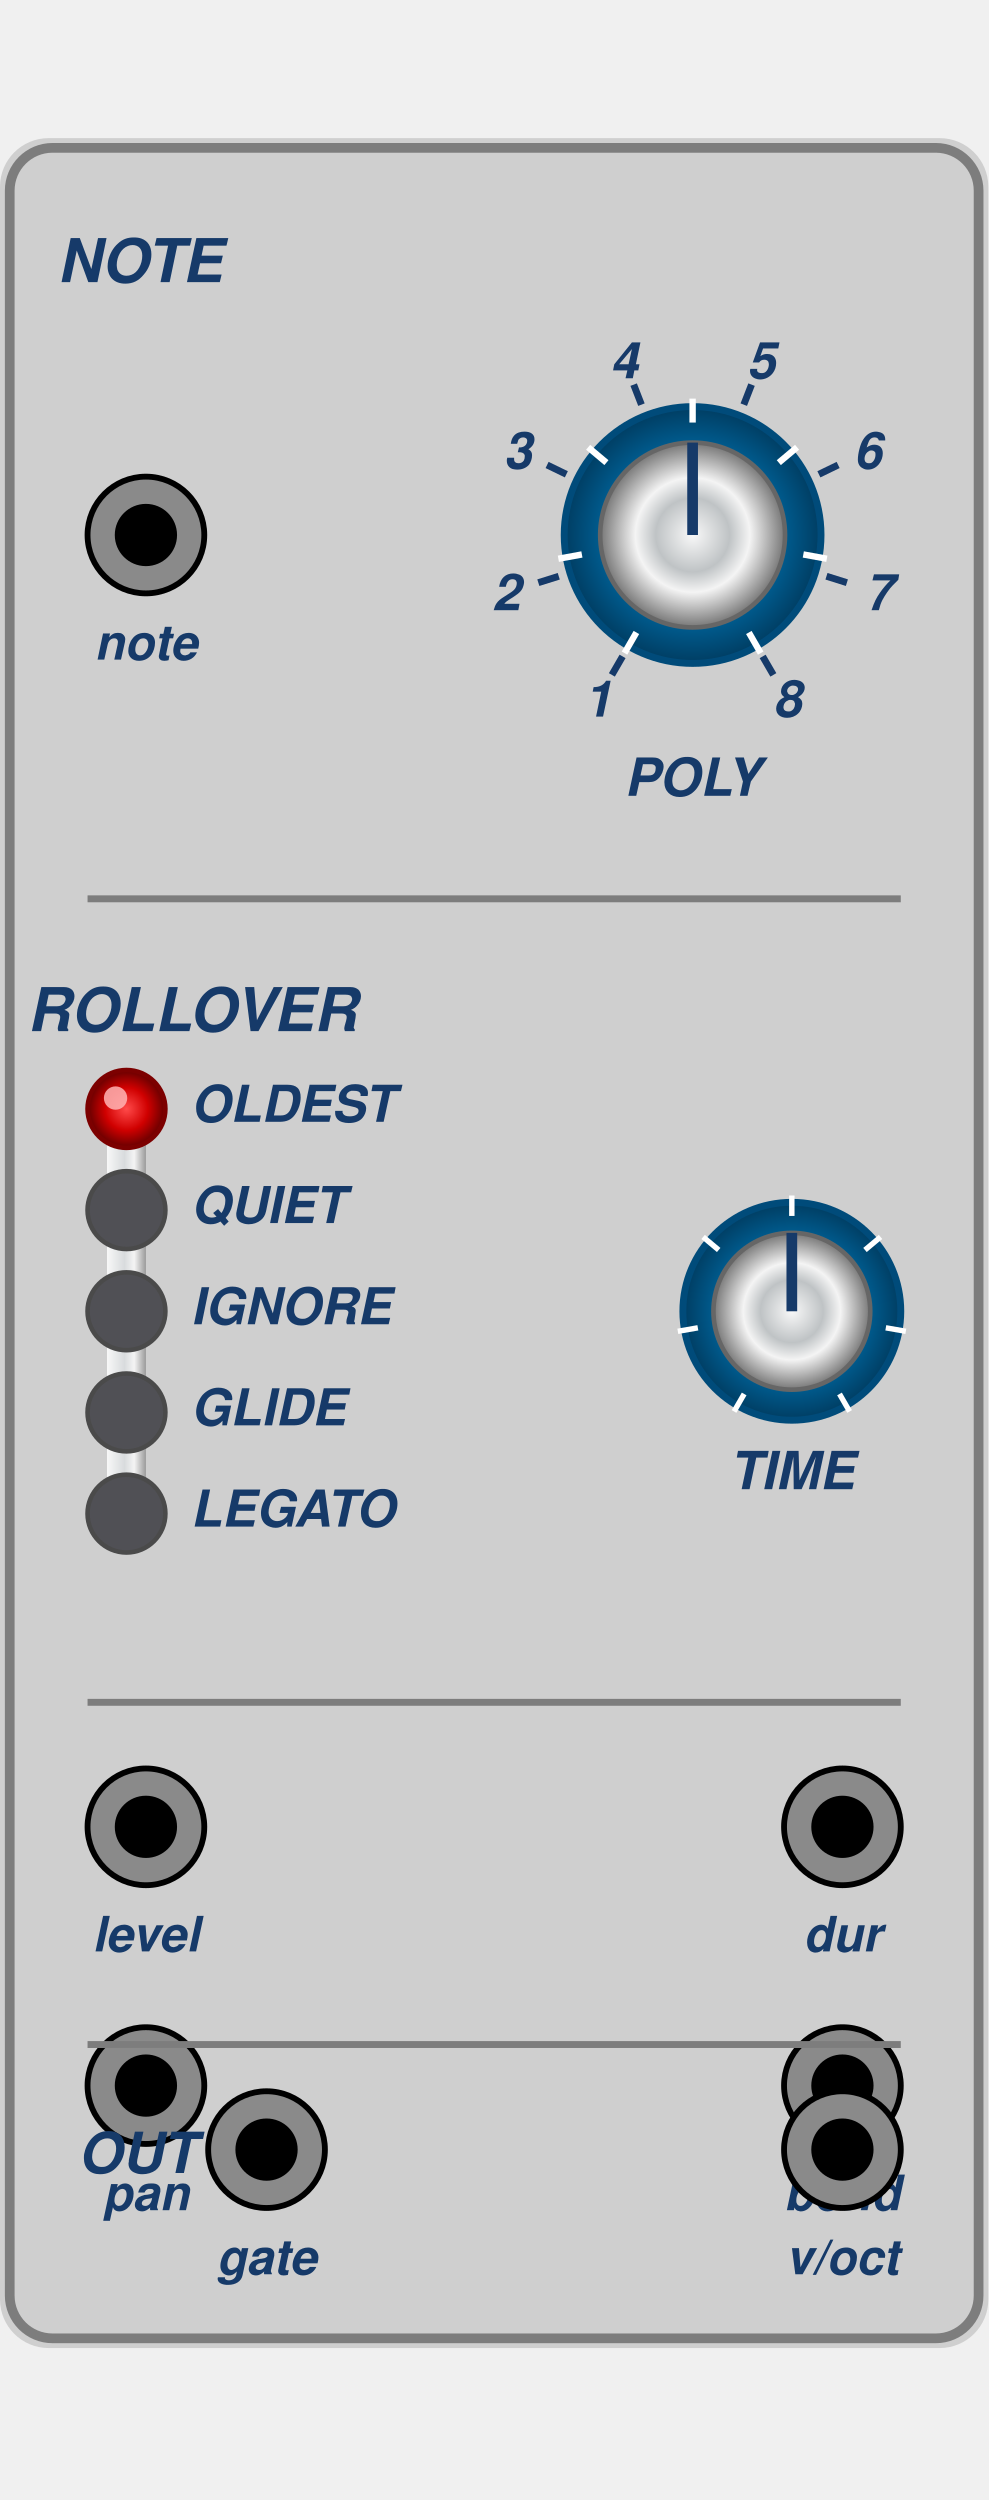
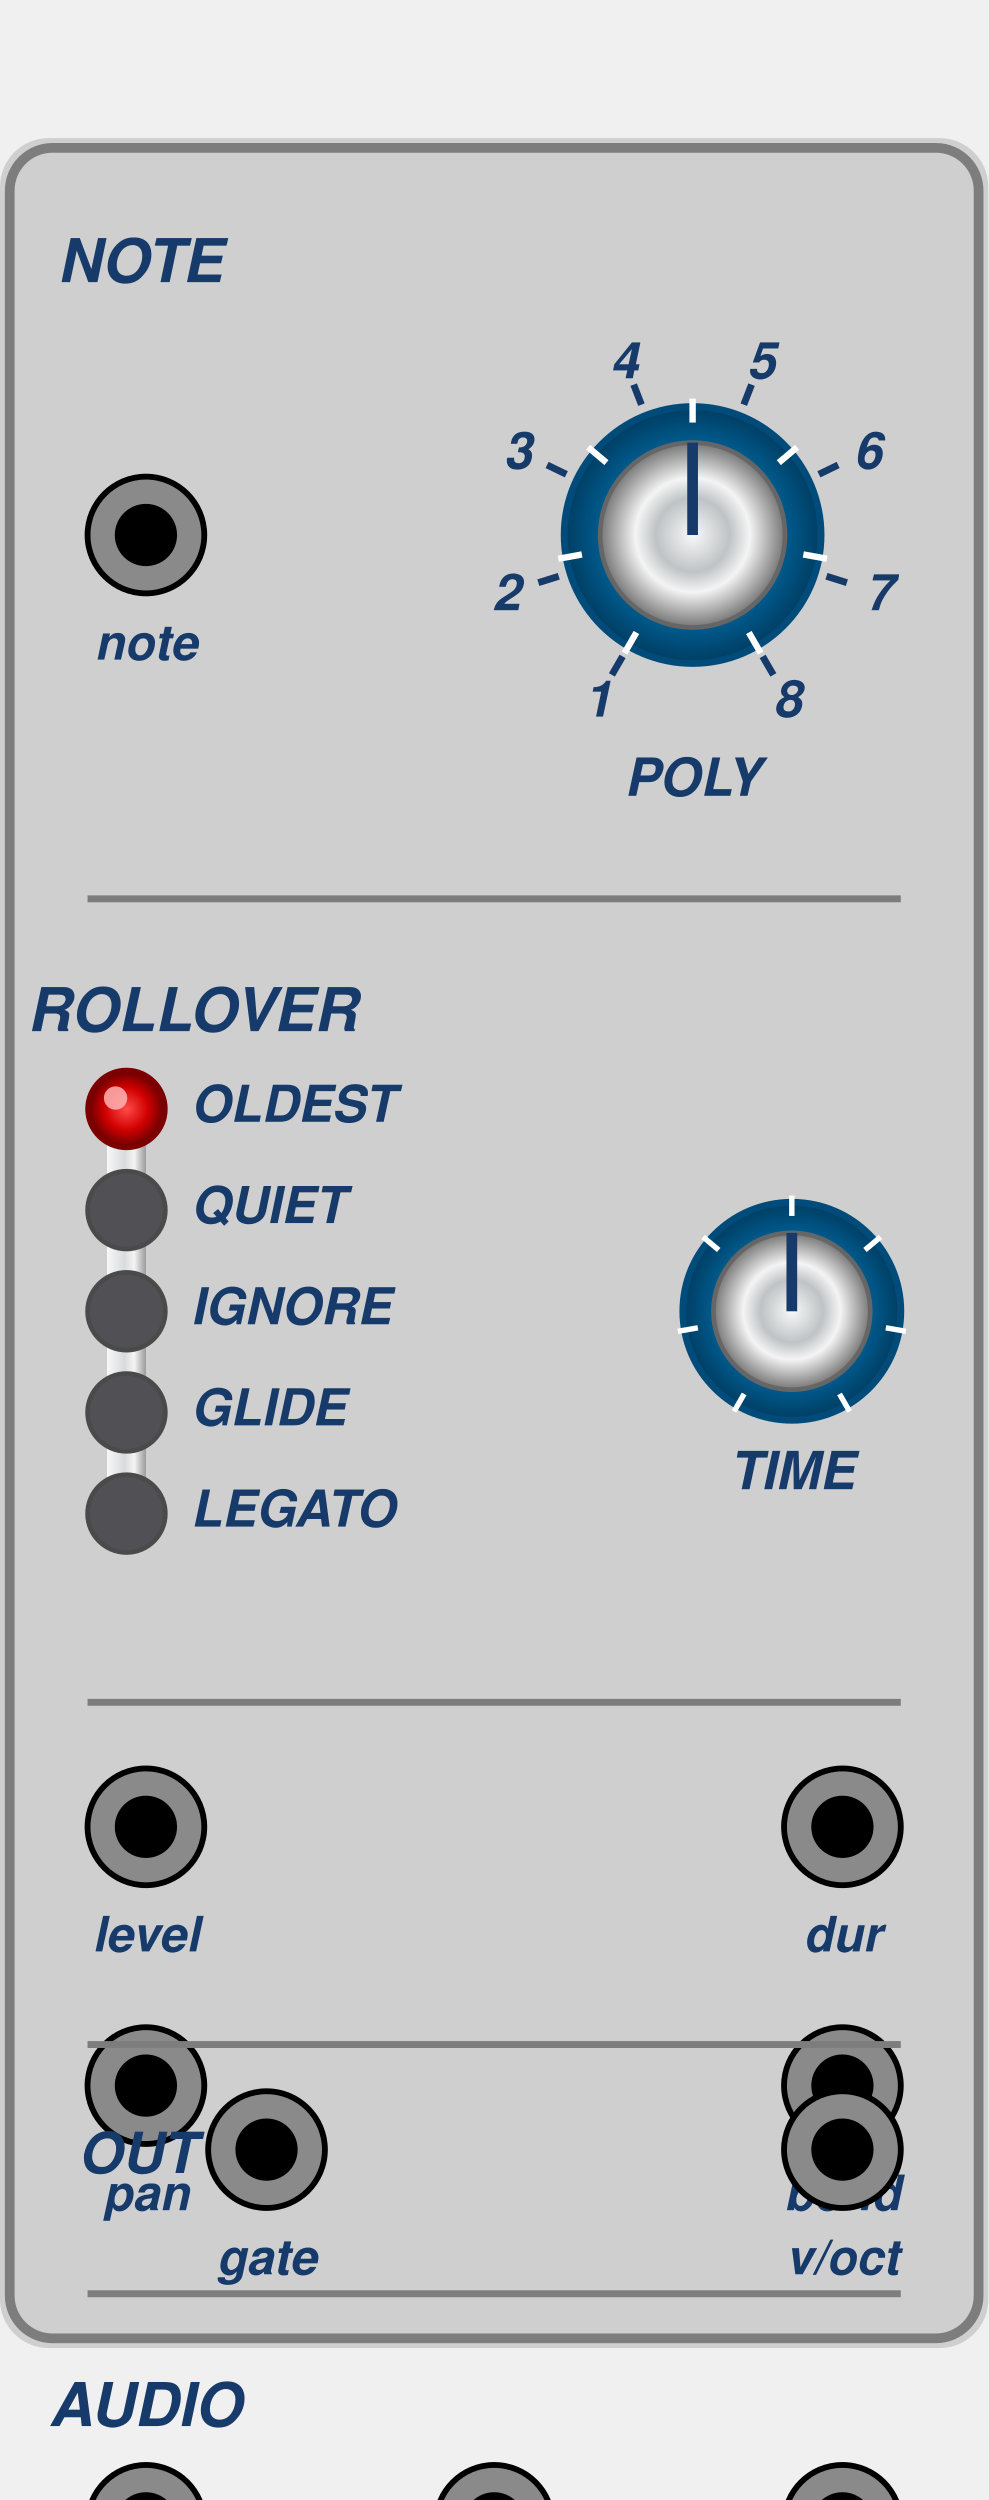
<svg xmlns="http://www.w3.org/2000/svg" width="50.8mm" height="128.5mm" viewBox="3.9 0 50.8 128.5" font-family="Arial Narrow, Helvetica, Arial, sans-serif">
  <defs>
    <linearGradient id="metalStripV" x1="0" y1="0" x2="1" y2="0">
      <stop offset="0" stop-color="#f8f8f8" />
      <stop offset="0.45" stop-color="#d8dbdd" />
      <stop offset="0.7" stop-color="#f4f4f4" />
      <stop offset="1" stop-color="#9a9a9a" />
    </linearGradient>
    <linearGradient id="metalStripH" x1="0" y1="0" x2="0" y2="1">
      <stop offset="0" stop-color="#f8f8f8" />
      <stop offset="0.45" stop-color="#d8dbdd" />
      <stop offset="0.7" stop-color="#f4f4f4" />
      <stop offset="1" stop-color="#9a9a9a" />
    </linearGradient>
    <radialGradient id="metalDisc">
      <stop offset="0" stop-color="#f8f8f8" />
      <stop offset="0.45" stop-color="#d8dbdd" />
      <stop offset="0.7" stop-color="#f4f4f4" />
      <stop offset="1" stop-color="#9a9a9a" />
    </radialGradient>
    <radialGradient id="blueRing">
      <stop offset="0" stop-color="#1688cc" />
      <stop offset="0.55" stop-color="#006da8" />
      <stop offset="1" stop-color="#003d62" />
    </radialGradient>
    <radialGradient id="orangeRing">
      <stop offset="0" stop-color="#f2953a" />
      <stop offset="0.55" stop-color="#d06b00" />
      <stop offset="1" stop-color="#6f3800" />
    </radialGradient>
    <radialGradient id="greenRing">
      <stop offset="0" stop-color="#3ec06a" />
      <stop offset="0.55" stop-color="#149146" />
      <stop offset="1" stop-color="#0a4a24" />
    </radialGradient>
    <radialGradient id="purpleRing">
      <stop offset="0" stop-color="#a07ae0" />
      <stop offset="0.55" stop-color="#7548c0" />
      <stop offset="1" stop-color="#3d2268" />
    </radialGradient>
    <radialGradient id="blueDial">
      <stop offset="0" stop-color="#1d79b7" />
      <stop offset="0.6" stop-color="#00639a" />
      <stop offset="1" stop-color="#00456e" />
    </radialGradient>
    <radialGradient id="knobCap">
      <stop offset="0" stop-color="#f8f8f8" />
      <stop offset="0.4" stop-color="#bfc3c5" />
      <stop offset="0.62" stop-color="#f4f4f4" />
      <stop offset="1" stop-color="#777777" />
    </radialGradient>
    <radialGradient id="redLed">
      <stop offset="0" stop-color="#ff4a4a" />
      <stop offset="0.55" stop-color="#d00000" />
      <stop offset="1" stop-color="#650000" />
    </radialGradient>
    <radialGradient id="greenLed">
      <stop offset="0" stop-color="#5cf07a" />
      <stop offset="0.55" stop-color="#12a531" />
      <stop offset="1" stop-color="#054d15" />
    </radialGradient>
    <radialGradient id="orangeLed">
      <stop offset="0" stop-color="#ffbf5c" />
      <stop offset="0.55" stop-color="#ef7d00" />
      <stop offset="1" stop-color="#7a3a00" />
    </radialGradient>
  </defs>
  <g transform="translate(3.9 7.0994)">
    <rect x="0" y="0" width="50.8" height="113.591" rx="2.5" fill="#cfcfcf" />
    <rect x="0.5" y="0.5" width="49.8" height="112.591" rx="2.2" fill="none" stroke="#7d7d7d" stroke-width="0.5" />
    <text x="7.188" y="7.4" font-size="3.106" font-weight="700" font-style="italic" fill="#163a69" text-anchor="middle" font-family="Arial Narrow, Helvetica, Arial, sans-serif">NOTE</text>
    <g data-wcoast-port="noteIn" data-wcoast-cx="7.5" data-wcoast-cy="20.4">
      <circle cx="7.5" cy="20.4" r="3" fill="#8a8a8a" stroke="#000000" stroke-width="0.3" />
      <circle cx="7.5" cy="20.4" r="1.6" fill="#000000" />
    </g>
    <text x="7.5" y="26.804" font-size="2.506" font-weight="700" font-style="italic" fill="#163a69" text-anchor="middle" font-family="Arial Narrow, Helvetica, Arial, sans-serif">note</text>
    <g data-wcoast-param="poly" data-wcoast-cx="35.6" data-wcoast-cy="20.4" data-wcoast-angle-min="-150" data-wcoast-angle-max="150">
      <circle cx="35.6" cy="20.4" r="6.6" fill="url(#blueRing)" stroke="#004b7a" stroke-width="0.355" />
      <circle cx="35.6" cy="20.4" r="4.75" fill="url(#knobCap)" stroke="#666666" stroke-width="0.237" />
      <line x1="32.00" y1="26.64" x2="31.45" y2="27.59" stroke="#163a69" stroke-width="0.355" />
      <text x="30.737" y="29.735" font-size="2.606" font-weight="700" font-style="italic" fill="#163a69" text-anchor="middle" font-family="Arial Narrow, Helvetica, Arial, sans-serif">1</text>
      <line x1="28.72" y1="22.52" x2="27.67" y2="22.85" stroke="#163a69" stroke-width="0.355" />
      <text x="26.023" y="24.266" font-size="2.606" font-weight="700" font-style="italic" fill="#163a69" text-anchor="middle" font-family="Arial Narrow, Helvetica, Arial, sans-serif">2</text>
      <line x1="29.11" y1="17.28" x2="28.12" y2="16.80" stroke="#163a69" stroke-width="0.355" />
      <text x="26.602" y="16.979" font-size="2.606" font-weight="700" font-style="italic" fill="#163a69" text-anchor="middle" font-family="Arial Narrow, Helvetica, Arial, sans-serif">3</text>
      <line x1="32.97" y1="13.70" x2="32.57" y2="12.67" stroke="#163a69" stroke-width="0.355" />
      <text x="32.079" y="12.34" font-size="2.606" font-weight="700" font-style="italic" fill="#163a69" text-anchor="middle" font-family="Arial Narrow, Helvetica, Arial, sans-serif">4</text>
      <line x1="38.23" y1="13.70" x2="38.63" y2="12.67" stroke="#163a69" stroke-width="0.355" />
      <text x="39.121" y="12.34" font-size="2.606" font-weight="700" font-style="italic" fill="#163a69" text-anchor="middle" font-family="Arial Narrow, Helvetica, Arial, sans-serif">5</text>
      <line x1="42.09" y1="17.28" x2="43.08" y2="16.80" stroke="#163a69" stroke-width="0.355" />
      <text x="44.598" y="16.979" font-size="2.606" font-weight="700" font-style="italic" fill="#163a69" text-anchor="middle" font-family="Arial Narrow, Helvetica, Arial, sans-serif">6</text>
      <line x1="42.48" y1="22.52" x2="43.53" y2="22.85" stroke="#163a69" stroke-width="0.355" />
      <text x="45.177" y="24.266" font-size="2.606" font-weight="700" font-style="italic" fill="#163a69" text-anchor="middle" font-family="Arial Narrow, Helvetica, Arial, sans-serif">7</text>
      <line x1="39.20" y1="26.64" x2="39.75" y2="27.59" stroke="#163a69" stroke-width="0.355" />
      <text x="40.463" y="29.735" font-size="2.606" font-weight="700" font-style="italic" fill="#163a69" text-anchor="middle" font-family="Arial Narrow, Helvetica, Arial, sans-serif">8</text>
      <g data-wcoast-role="indicator">
        <line x1="32.71" y1="25.41" x2="32.10" y2="26.47" stroke="#ffffff" stroke-width="0.328" />
        <line x1="29.91" y1="21.40" x2="28.70" y2="21.62" stroke="#ffffff" stroke-width="0.328" />
        <line x1="31.17" y1="16.68" x2="30.23" y2="15.89" stroke="#ffffff" stroke-width="0.328" />
        <line x1="35.60" y1="14.62" x2="35.60" y2="13.39" stroke="#ffffff" stroke-width="0.328" />
        <line x1="40.03" y1="16.68" x2="40.97" y2="15.89" stroke="#ffffff" stroke-width="0.328" />
        <line x1="41.29" y1="21.40" x2="42.50" y2="21.62" stroke="#ffffff" stroke-width="0.328" />
        <line x1="38.49" y1="25.41" x2="39.10" y2="26.47" stroke="#ffffff" stroke-width="0.328" />
        <line x1="35.6" y1="20.4" x2="35.6" y2="15.65" stroke="#163a69" stroke-width="0.55" />
      </g>
    </g>
    <text x="35.6" y="33.804" font-size="2.706" font-weight="700" font-style="italic" fill="#163a69" text-anchor="middle" font-family="Arial Narrow, Helvetica, Arial, sans-serif">POLY</text>
    <line x1="4.5" y1="39.1" x2="46.3" y2="39.1" stroke="#7d7d7d" stroke-width="0.355" />
    <text x="9.876" y="45.9" font-size="3.106" font-weight="700" font-style="italic" fill="#163a69" text-anchor="middle" font-family="Arial Narrow, Helvetica, Arial, sans-serif">ROLLOVER</text>
    <g data-wcoast-param="rollover">
      <rect x="5.50" y="49.90" width="2.00" height="20.80" fill="url(#metalStripV)" />
      <circle cx="6.5" cy="49.9" r="2" fill="url(#redLed)" stroke="#7c0000" stroke-width="0.237" data-wcoast-role="step-indicator" data-wcoast-step="oldest" />
      <circle cx="5.94" cy="49.34" r="0.60" fill="#ffb4b4" opacity="0.85" data-wcoast-role="led-gloss" pointer-events="none" />
      <text x="9.8" y="50.565" font-size="2.606" font-weight="700" font-style="italic" fill="#163a69" text-anchor="start" font-family="Arial Narrow, Helvetica, Arial, sans-serif">OLDEST</text>
      <circle cx="6.5" cy="55.1" r="2" fill="#505055" stroke="#4a4a4a" stroke-width="0.237" data-wcoast-role="step-indicator" data-wcoast-step="quietest" />
      <circle cx="5.94" cy="54.54" r="0.60" fill="#ffb4b4" opacity="0" data-wcoast-role="led-gloss" pointer-events="none" />
      <text x="9.8" y="55.765" font-size="2.606" font-weight="700" font-style="italic" fill="#163a69" text-anchor="start" font-family="Arial Narrow, Helvetica, Arial, sans-serif">QUIET</text>
      <circle cx="6.5" cy="60.3" r="2" fill="#505055" stroke="#4a4a4a" stroke-width="0.237" data-wcoast-role="step-indicator" data-wcoast-step="ignore" />
      <circle cx="5.94" cy="59.74" r="0.60" fill="#ffb4b4" opacity="0" data-wcoast-role="led-gloss" pointer-events="none" />
      <text x="9.8" y="60.965" font-size="2.606" font-weight="700" font-style="italic" fill="#163a69" text-anchor="start" font-family="Arial Narrow, Helvetica, Arial, sans-serif">IGNORE</text>
      <circle cx="6.5" cy="65.5" r="2" fill="#505055" stroke="#4a4a4a" stroke-width="0.237" data-wcoast-role="step-indicator" data-wcoast-step="glide" />
      <circle cx="5.94" cy="64.94" r="0.60" fill="#ffb4b4" opacity="0" data-wcoast-role="led-gloss" pointer-events="none" />
      <text x="9.8" y="66.165" font-size="2.606" font-weight="700" font-style="italic" fill="#163a69" text-anchor="start" font-family="Arial Narrow, Helvetica, Arial, sans-serif">GLIDE</text>
      <circle cx="6.5" cy="70.7" r="2" fill="#505055" stroke="#4a4a4a" stroke-width="0.237" data-wcoast-role="step-indicator" data-wcoast-step="legato" />
      <circle cx="5.94" cy="70.14" r="0.60" fill="#ffb4b4" opacity="0" data-wcoast-role="led-gloss" pointer-events="none" />
      <text x="9.8" y="71.365" font-size="2.606" font-weight="700" font-style="italic" fill="#163a69" text-anchor="start" font-family="Arial Narrow, Helvetica, Arial, sans-serif">LEGATO</text>
    </g>
    <g data-wcoast-param="time" data-wcoast-cx="40.7" data-wcoast-cy="60.3" data-wcoast-angle-min="-150" data-wcoast-angle-max="150">
      <circle cx="40.7" cy="60.3" r="5.6" fill="url(#blueRing)" stroke="#004b7a" stroke-width="0.355" />
      <circle cx="40.7" cy="60.3" r="4.03" fill="url(#knobCap)" stroke="#666666" stroke-width="0.237" />
      <g data-wcoast-role="indicator">
        <line x1="38.25" y1="64.55" x2="37.73" y2="65.45" stroke="#ffffff" stroke-width="0.278" />
        <line x1="35.87" y1="61.15" x2="34.84" y2="61.33" stroke="#ffffff" stroke-width="0.278" />
        <line x1="36.94" y1="57.15" x2="36.14" y2="56.48" stroke="#ffffff" stroke-width="0.278" />
        <line x1="40.70" y1="55.40" x2="40.70" y2="54.35" stroke="#ffffff" stroke-width="0.278" />
        <line x1="44.46" y1="57.15" x2="45.26" y2="56.48" stroke="#ffffff" stroke-width="0.278" />
        <line x1="45.53" y1="61.15" x2="46.56" y2="61.33" stroke="#ffffff" stroke-width="0.278" />
        <line x1="43.15" y1="64.55" x2="43.67" y2="65.45" stroke="#ffffff" stroke-width="0.278" />
        <line x1="40.7" y1="60.3" x2="40.7" y2="56.27" stroke="#163a69" stroke-width="0.55" />
      </g>
    </g>
    <text x="40.7" y="69.448" font-size="2.706" font-weight="700" font-style="italic" fill="#163a69" text-anchor="middle" font-family="Arial Narrow, Helvetica, Arial, sans-serif">TIME</text>
    <line x1="4.5" y1="80.4" x2="46.3" y2="80.4" stroke="#7d7d7d" stroke-width="0.355" />
    <g data-wcoast-port="levelOut" data-wcoast-cx="7.5" data-wcoast-cy="86.8">
      <circle cx="7.5" cy="86.8" r="3" fill="#8a8a8a" stroke="#000000" stroke-width="0.3" />
      <circle cx="7.5" cy="86.8" r="1.6" fill="#000000" />
    </g>
    <text x="7.5" y="93.204" font-size="2.506" font-weight="700" font-style="italic" fill="#163a69" text-anchor="middle" font-family="Arial Narrow, Helvetica, Arial, sans-serif">level</text>
    <g data-wcoast-port="durOut" data-wcoast-cx="43.3" data-wcoast-cy="86.8">
      <circle cx="43.3" cy="86.8" r="3" fill="#8a8a8a" stroke="#000000" stroke-width="0.3" />
      <circle cx="43.3" cy="86.8" r="1.6" fill="#000000" />
    </g>
    <text x="43.3" y="93.204" font-size="2.506" font-weight="700" font-style="italic" fill="#163a69" text-anchor="middle" font-family="Arial Narrow, Helvetica, Arial, sans-serif">dur</text>
    <g data-wcoast-port="panOut" data-wcoast-cx="7.5" data-wcoast-cy="100.1">
      <circle cx="7.5" cy="100.1" r="3" fill="#8a8a8a" stroke="#000000" stroke-width="0.3" />
      <circle cx="7.5" cy="100.1" r="1.6" fill="#000000" />
    </g>
    <text x="7.5" y="106.504" font-size="2.506" font-weight="700" font-style="italic" fill="#163a69" text-anchor="middle" font-family="Arial Narrow, Helvetica, Arial, sans-serif">pan</text>
    <g data-wcoast-port="bendOut" data-wcoast-cx="43.3" data-wcoast-cy="100.1">
      <circle cx="43.3" cy="100.1" r="3" fill="#8a8a8a" stroke="#000000" stroke-width="0.3" />
      <circle cx="43.3" cy="100.1" r="1.6" fill="#000000" />
    </g>
    <text x="43.3" y="106.504" font-size="2.506" font-weight="700" font-style="italic" fill="#163a69" text-anchor="middle" font-family="Arial Narrow, Helvetica, Arial, sans-serif">bend</text>
+     <line x1="4.5" y1="110.8" x2="46.3" y2="110.8" stroke="#7d7d7d" stroke-width="0.355" />
+     <text x="7.452" y="117.6" font-size="3.106" font-weight="700" font-style="italic" fill="#163a69" text-anchor="middle" font-family="Arial Narrow, Helvetica, Arial, sans-serif">AUDIO</text>
+     <g data-wcoast-port="audioIn" data-wcoast-cx="7.5" data-wcoast-cy="122.6">
+       <circle cx="7.5" cy="122.6" r="3" fill="#8a8a8a" stroke="#000000" stroke-width="0.3" />
+       <circle cx="7.5" cy="122.6" r="1.6" fill="#000000" />
+     </g>
+     <text x="7.5" y="129.004" font-size="2.506" font-weight="700" font-style="italic" fill="#163a69" text-anchor="middle" font-family="Arial Narrow, Helvetica, Arial, sans-serif">in</text>
+     <g data-wcoast-port="audioL" data-wcoast-cx="25.4" data-wcoast-cy="122.6">
+       <circle cx="25.4" cy="122.6" r="3" fill="#8a8a8a" stroke="#000000" stroke-width="0.3" />
+       <circle cx="25.4" cy="122.6" r="1.6" fill="#000000" />
+     </g>
+     <text x="25.4" y="129.004" font-size="2.506" font-weight="700" font-style="italic" fill="#163a69" text-anchor="middle" font-family="Arial Narrow, Helvetica, Arial, sans-serif">L</text>
+     <g data-wcoast-port="audioR" data-wcoast-cx="43.3" data-wcoast-cy="122.6">
+       <circle cx="43.3" cy="122.6" r="3" fill="#8a8a8a" stroke="#000000" stroke-width="0.3" />
+       <circle cx="43.3" cy="122.6" r="1.6" fill="#000000" />
+     </g>
+     <text x="43.3" y="129.004" font-size="2.506" font-weight="700" font-style="italic" fill="#163a69" text-anchor="middle" font-family="Arial Narrow, Helvetica, Arial, sans-serif">R</text>
    <line x1="4.5" y1="97.99" x2="46.3" y2="97.99" stroke="#7d7d7d" stroke-width="0.355" />
    <text x="4" y="104.59" font-size="2.906" font-weight="700" font-style="italic" fill="#163a69" text-anchor="start" font-family="Arial Narrow, Helvetica, Arial, sans-serif">OUT</text>
    <g data-wcoast-port="gateOut" data-wcoast-cx="13.7" data-wcoast-cy="103.3912">
      <circle cx="13.7" cy="103.391" r="3" fill="#8a8a8a" stroke="#000000" stroke-width="0.3" />
      <circle cx="13.7" cy="103.391" r="1.6" fill="#000000" />
    </g>
    <text x="13.7" y="109.796" font-size="2.506" font-weight="700" font-style="italic" fill="#163a69" text-anchor="middle" font-family="Arial Narrow, Helvetica, Arial, sans-serif">gate</text>
    <g data-wcoast-port="pitchOut" data-wcoast-cx="43.3" data-wcoast-cy="103.3912">
      <circle cx="43.3" cy="103.391" r="3" fill="#8a8a8a" stroke="#000000" stroke-width="0.3" />
      <circle cx="43.3" cy="103.391" r="1.6" fill="#000000" />
    </g>
    <text x="43.3" y="109.796" font-size="2.506" font-weight="700" font-style="italic" fill="#163a69" text-anchor="middle" font-family="Arial Narrow, Helvetica, Arial, sans-serif">v/oct</text>
  </g>
</svg>
